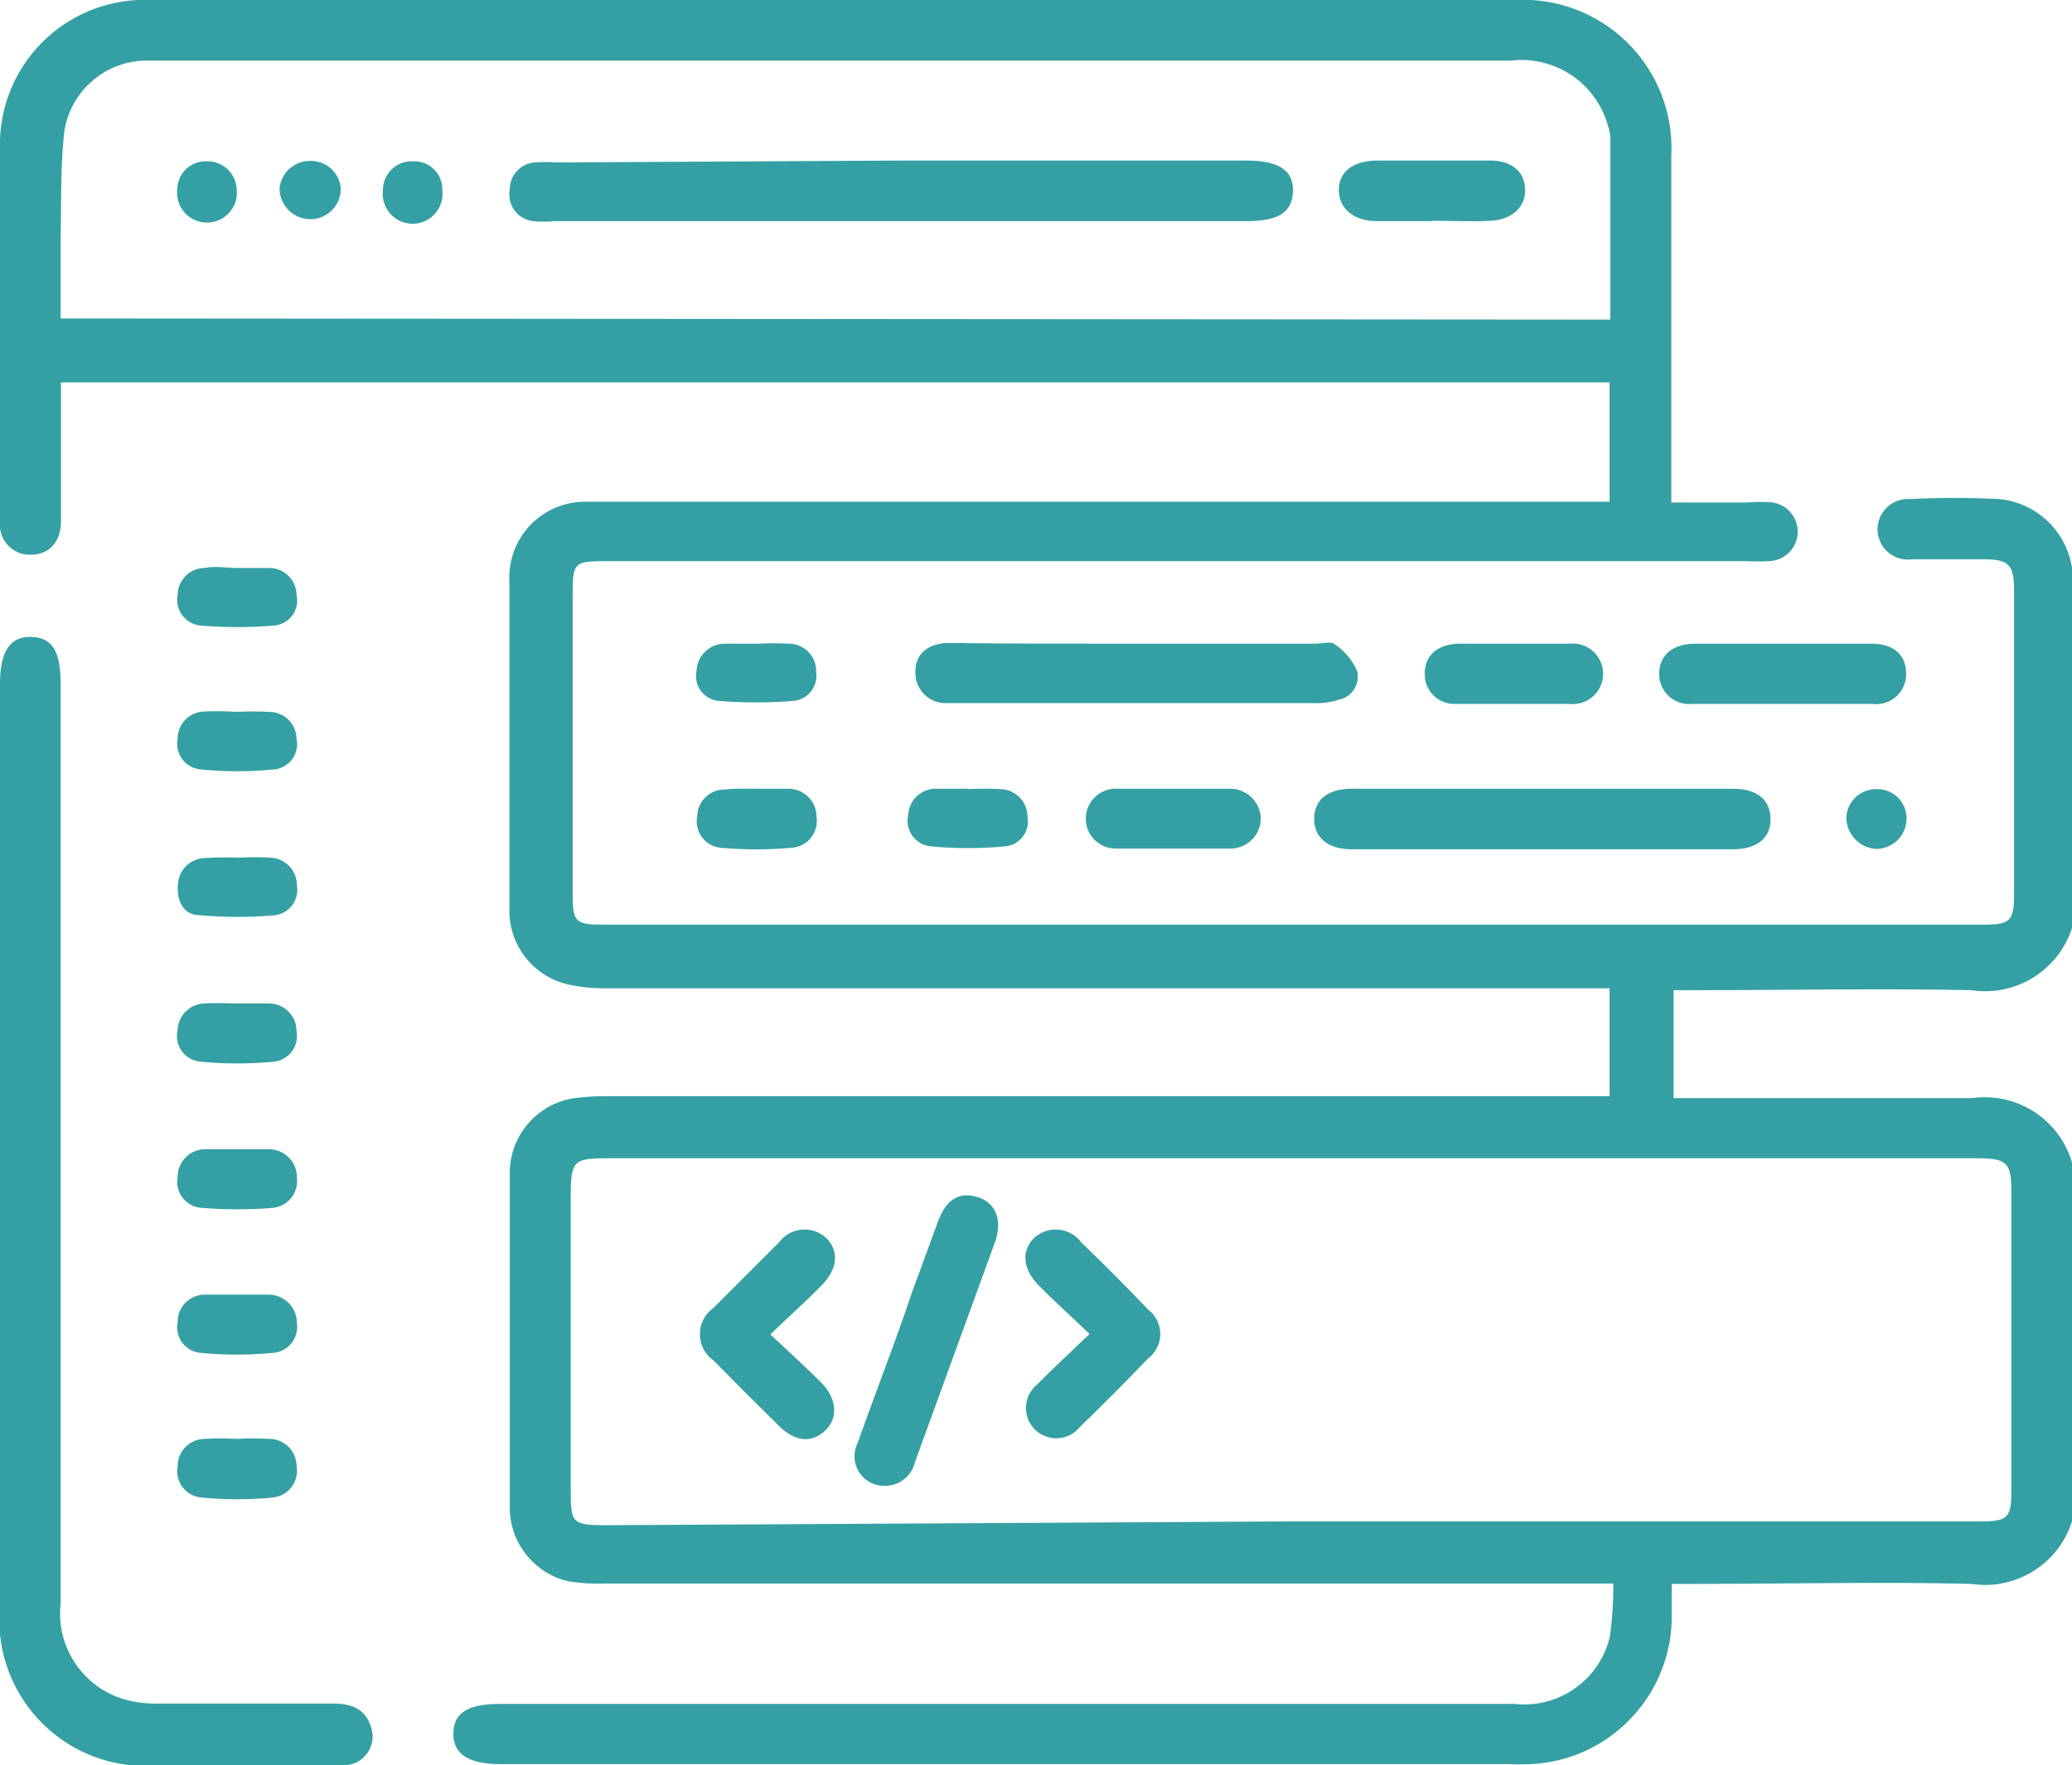
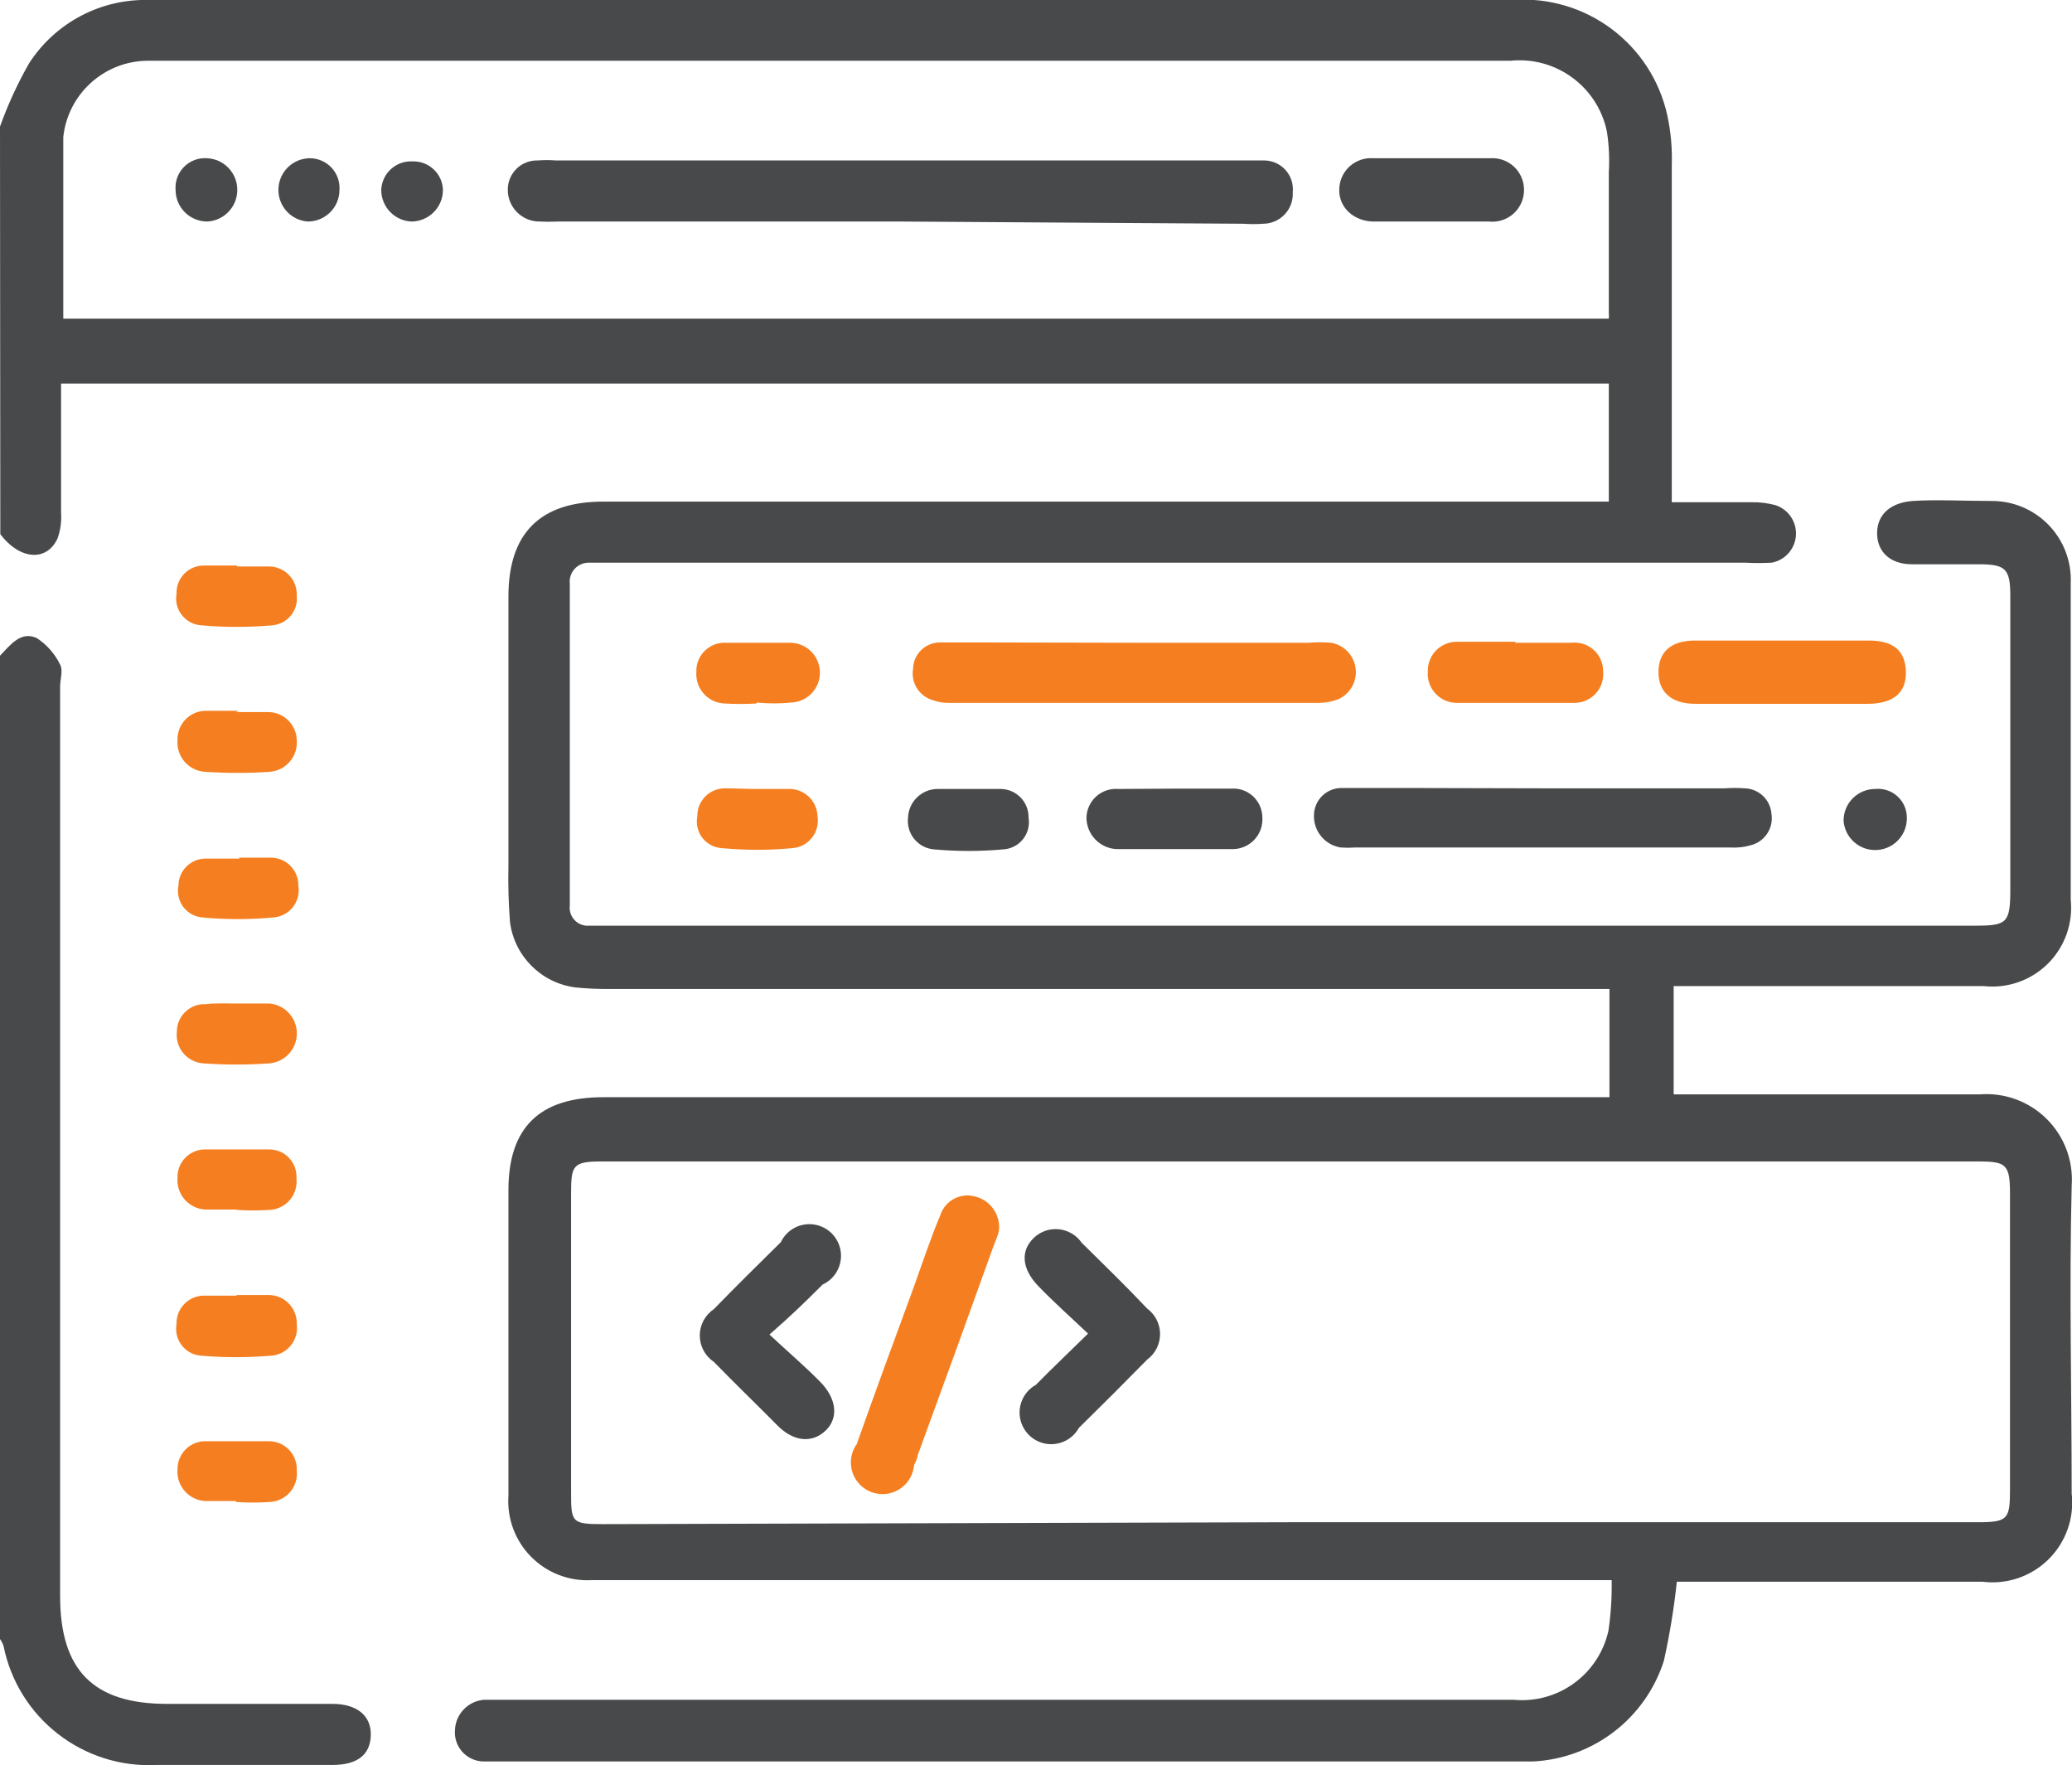
- <svg xmlns="http://www.w3.org/2000/svg" viewBox="0 0 54.71 46.61">
+ <svg xmlns="http://www.w3.org/2000/svg" viewBox="0 0 65.49 55.76">
  <defs>
-     <style>.cls-1{fill:#34a0a4;}</style>
+     <style>.cls-1{fill:#48494a;}.cls-2{fill:#f57f20;}</style>
  </defs>
  <g id="Layer_2" data-name="Layer 2">
    <g id="Layer_1-2" data-name="Layer 1">
-       <path class="cls-1" d="M54.71,40.18a2.41,2.41,0,0,1-2.66,1.65c-2.42-.06-4.84,0-7.26,0h-.65c0,.38,0,.69,0,1a3.91,3.91,0,0,1-3.72,3.76,5.81,5.81,0,0,1-.59,0H13.22c-.86,0-1.26-.27-1.25-.82S12.38,45,13.2,45H40a2.32,2.32,0,0,0,2.51-1.79,9.94,9.94,0,0,0,.09-1.39H16a4.86,4.86,0,0,1-1-.06,2,2,0,0,1-1.54-1.89q0-4.45,0-8.92A2,2,0,0,1,15.17,29a6.79,6.79,0,0,1,.9-.05H42.5V26.1H16A4.3,4.3,0,0,1,15,26a2,2,0,0,1-1.55-2q0-4.34,0-8.65a2,2,0,0,1,2-2.1c.21,0,.42,0,.64,0H42.5V10.1H1.61v.57c0,1,0,2.06,0,3.09,0,.56-.32.89-.79.89A.79.79,0,0,1,0,13.78c0-3.37,0-6.73,0-10.1A3.82,3.82,0,0,1,4,0H40a3.92,3.92,0,0,1,4.13,4.12c0,2.83,0,5.67,0,8.5v.65h2a3.82,3.82,0,0,1,.68,0,.78.78,0,0,1-.1,1.55,5.72,5.72,0,0,1-.59,0h-30c-1,0-1,0-1,1v7.8c0,.73.08.8.8.8q18.21,0,36.43,0c.74,0,.83-.09.83-.83v-8c0-.68-.14-.82-.81-.82H50.49a.8.8,0,1,1-.06-1.59,23,23,0,0,1,2.35,0A2.15,2.15,0,0,1,54.71,15v9.51a2.41,2.41,0,0,1-2.66,1.64c-2.42-.05-4.84,0-7.26,0h-.6V29h.62c2.42,0,4.85,0,7.27,0a2.4,2.4,0,0,1,2.63,1.7Zm-20.65,0H52.28c.74,0,.83-.09.83-.83V31.47c0-.77-.12-.88-.91-.88H16c-.86,0-.93.08-.93,1v7.69c0,.94,0,1,.95,1ZM42.52,8.44c0-1.63,0-3.21,0-4.79a1.2,1.2,0,0,0-.06-.32A2.37,2.37,0,0,0,39.9,1.6H3.8A2.21,2.21,0,0,0,1.69,3.53c-.1,1-.07,1.92-.09,2.88,0,.67,0,1.34,0,2Z" />
-       <path class="cls-1" d="M0,30.23V18.05c0-.85.27-1.25.83-1.23s.77.39.77,1.23V42.36a2.36,2.36,0,0,0,1.8,2.55,3.06,3.06,0,0,0,.8.08H8.8c.47,0,.85.13,1,.63a.76.76,0,0,1-.73,1c-1.87,0-3.75.09-5.61,0A3.86,3.86,0,0,1,0,42.41C0,38.35,0,34.29,0,30.23Z" />
-       <path class="cls-1" d="M40.75,20.83h5c.66,0,1,.3,1,.81s-.38.79-1,.79H35.7c-.64,0-1-.31-1-.8s.33-.8,1-.8Z" />
-       <path class="cls-1" d="M30,17h4.7c.18,0,.41-.06.52,0a1.65,1.65,0,0,1,.61.71.62.62,0,0,1-.48.77,1.92,1.92,0,0,1-.63.09H25a.8.8,0,0,1-.83-.84c0-.46.33-.74.87-.75C26.64,17,28.3,17,30,17Z" />
-       <path class="cls-1" d="M47.08,17c.78,0,1.57,0,2.35,0,.56,0,.89.29.9.76a.79.79,0,0,1-.89.83c-1.59,0-3.17,0-4.75,0a.79.79,0,0,1-.88-.79c0-.49.34-.79.93-.8C45.52,17,46.3,17,47.08,17Z" />
-       <path class="cls-1" d="M31,20.83h1.44a.81.81,0,0,1,.85.78.8.8,0,0,1-.78.8q-1.55,0-3.09,0a.79.79,0,1,1,.08-1.58Z" />
-       <path class="cls-1" d="M40,17c.48,0,1,0,1.44,0a.8.8,0,1,1,0,1.59c-1,0-2,0-3,0a.78.78,0,0,1-.82-.81c0-.47.33-.76.89-.78H40Z" />
-       <path class="cls-1" d="M20,17a8,8,0,0,1,.85,0,.72.72,0,0,1,.7.74.67.67,0,0,1-.59.77,12.26,12.26,0,0,1-2,0,.66.66,0,0,1-.57-.78A.75.75,0,0,1,19.1,17c.29,0,.6,0,.9,0Z" />
-       <path class="cls-1" d="M20,20.83h.8a.74.74,0,0,1,.76.74.71.71,0,0,1-.66.82,10.5,10.5,0,0,1-1.86,0,.7.7,0,0,1-.63-.84.72.72,0,0,1,.74-.7C19.41,20.82,19.69,20.83,20,20.83Z" />
-       <path class="cls-1" d="M25.57,20.84a8,8,0,0,1,.85,0,.73.73,0,0,1,.71.73.66.66,0,0,1-.57.78,10.39,10.39,0,0,1-2,0,.68.68,0,0,1-.58-.83.73.73,0,0,1,.75-.69c.28,0,.57,0,.85,0Z" />
-       <path class="cls-1" d="M6.28,26.5c.27,0,.53,0,.8,0a.73.73,0,0,1,.75.74.68.68,0,0,1-.61.8,10.16,10.16,0,0,1-1.91,0,.68.68,0,0,1-.62-.84.73.73,0,0,1,.74-.7C5.71,26.48,6,26.5,6.28,26.5Z" />
-       <path class="cls-1" d="M6.25,30.35c.29,0,.57,0,.85,0a.74.74,0,0,1,.74.76.71.71,0,0,1-.64.79,11.55,11.55,0,0,1-1.86,0,.69.69,0,0,1-.65-.82.73.73,0,0,1,.76-.73c.27,0,.54,0,.8,0Z" />
-       <path class="cls-1" d="M6.3,34.19c.26,0,.53,0,.79,0a.75.75,0,0,1,.75.75.69.69,0,0,1-.64.79,10.05,10.05,0,0,1-1.9,0,.68.68,0,0,1-.61-.81.72.72,0,0,1,.7-.73c.3,0,.6,0,.91,0Z" />
-       <path class="cls-1" d="M6.25,15c.29,0,.57,0,.85,0a.72.72,0,0,1,.73.71.66.66,0,0,1-.59.81,11.54,11.54,0,0,1-1.95,0,.68.68,0,0,1-.6-.81A.72.72,0,0,1,5.4,15C5.68,14.94,6,15,6.25,15Z" />
-       <path class="cls-1" d="M6.26,18.8a8.07,8.07,0,0,1,.85,0,.72.72,0,0,1,.72.71.67.67,0,0,1-.59.81,9.78,9.78,0,0,1-1.95,0,.68.68,0,0,1-.6-.81.72.72,0,0,1,.71-.72A8.23,8.23,0,0,1,6.26,18.8Z" />
-       <path class="cls-1" d="M6.29,22.65a8,8,0,0,1,.85,0,.73.73,0,0,1,.7.74.67.67,0,0,1-.58.78,11.25,11.25,0,0,1-2,0c-.42,0-.61-.4-.56-.83a.73.73,0,0,1,.7-.68A9,9,0,0,1,6.29,22.65Z" />
-       <path class="cls-1" d="M6.26,38a8,8,0,0,1,.85,0,.72.72,0,0,1,.72.71.71.71,0,0,1-.64.84,9.63,9.63,0,0,1-1.86,0,.7.7,0,0,1-.64-.83.72.72,0,0,1,.72-.72A8,8,0,0,1,6.26,38Z" />
-       <path class="cls-1" d="M49.54,22.42a.84.84,0,0,1-.79-.84.79.79,0,0,1,.81-.74.77.77,0,0,1,.78.82A.8.8,0,0,1,49.54,22.42Z" />
-       <path class="cls-1" d="M23.35,39.24a.78.78,0,0,1-.7-1.14c.47-1.34,1-2.67,1.44-4,.23-.61.45-1.23.68-1.85s.6-.78,1.06-.63.65.6.44,1.19l-2.11,5.8A.81.81,0,0,1,23.35,39.24Z" />
-       <path class="cls-1" d="M28.77,35.23c-.5-.48-.94-.87-1.35-1.29s-.47-.91-.1-1.26a.84.84,0,0,1,1.23.13c.6.58,1.19,1.17,1.76,1.77a.81.81,0,0,1,0,1.3c-.59.62-1.19,1.22-1.8,1.81a.8.8,0,1,1-1.12-1.13C27.81,36.13,28.25,35.73,28.77,35.23Z" />
-       <path class="cls-1" d="M20.34,35.24c.5.47.93.86,1.34,1.27s.47.93.11,1.27-.79.3-1.22-.12c-.58-.57-1.16-1.15-1.73-1.73a.85.85,0,0,1,0-1.39l1.73-1.73a.84.84,0,0,1,1.23-.13c.36.34.33.82-.1,1.26S20.84,34.76,20.34,35.24Z" />
-       <path class="cls-1" d="M23.83,4.24h9.08c.86,0,1.25.26,1.23.82s-.4.78-1.23.78H14.65a2.84,2.84,0,0,1-.58,0A.71.71,0,0,1,13.46,5a.71.71,0,0,1,.66-.71,3.76,3.76,0,0,1,.58,0Z" />
-       <path class="cls-1" d="M37.79,5.84H36.35c-.61,0-1-.34-1-.82s.37-.77,1-.78c1,0,2,0,3,0,.57,0,.9.29.92.75s-.33.81-.9.84-1,0-1.55,0Z" />
-       <path class="cls-1" d="M10.91,4.26a.74.74,0,0,1,.77.77.79.79,0,1,1-1.57,0A.76.76,0,0,1,10.91,4.26Z" />
-       <path class="cls-1" d="M6.25,5A.79.79,0,1,1,4.68,5a.75.75,0,0,1,.8-.74A.77.77,0,0,1,6.25,5Z" />
-       <path class="cls-1" d="M9,5a.81.81,0,0,1-.78.79A.82.82,0,0,1,7.38,5a.8.8,0,0,1,.81-.75A.79.79,0,0,1,9,5Z" />
+       <path class="cls-1" d="M0,4A12.53,12.53,0,0,1,.92,2a4.37,4.37,0,0,1,3.8-2H47.81A4.66,4.66,0,0,1,52.7,3.65a6.41,6.41,0,0,1,.14,1.58c0,3.28,0,6.57,0,9.85v.79h2.51a2.73,2.73,0,0,1,.76.09A.94.94,0,0,1,56,17.78a7.68,7.68,0,0,1-.83,0H19.33c-.24,0-.47,0-.71,0a.6.6,0,0,0-.61.67q0,5.07,0,10.16a.57.57,0,0,0,.62.64h43.8c1,0,1.11-.08,1.11-1.14V18.83c0-.86-.15-1-1-1-.7,0-1.41,0-2.11,0s-1.11-.41-1.1-1,.44-.95,1.13-1,1.66,0,2.49,0a2.49,2.49,0,0,1,2.5,2.6c0,3.34,0,6.69,0,10a2.49,2.49,0,0,1-2.74,2.73c-3,0-6,0-9,0H52.9v3.42h.68c3,0,6,0,9,0a2.7,2.7,0,0,1,2.9,2.89c-.08,3.24,0,6.48,0,9.72a2.52,2.52,0,0,1-2.82,2.79H53a22.49,22.49,0,0,1-.41,2.5,4.58,4.58,0,0,1-4.14,3.18c-.34,0-.68,0-1,0H16c-.24,0-.47,0-.71,0a.92.92,0,0,1-.91-1,1,1,0,0,1,.92-.95c.21,0,.42,0,.64,0h31.9a2.8,2.8,0,0,0,3-2.19,9.82,9.82,0,0,0,.1-1.59H18.7a2.5,2.5,0,0,1-2.63-2.67c0-.89,0-1.79,0-2.69V37.61c0-2,1-2.94,3-2.94H50.87V31.25H19.26a9.65,9.65,0,0,1-1.08-.05,2.39,2.39,0,0,1-2.06-2.06,17.63,17.63,0,0,1-.05-1.78c0-2.84,0-5.67,0-8.51,0-2,1-3,3-3H50.85V12.12H1.93c0,1.37,0,2.73,0,4.08a2,2,0,0,1-.11.81c-.34.75-1.2.68-1.81-.13ZM40.79,48.1H62.53c.92,0,1-.1,1-1v-9.4c0-.91-.13-1-1-1H19.05c-.93,0-1,.1-1,1q0,4.71,0,9.4c0,1,0,1.06,1,1.06ZM2,10.07H50.85a.9.9,0,0,0,0-.16c0-1.49,0-3,0-4.47a6,6,0,0,0-.06-1.28,2.82,2.82,0,0,0-3.05-2.24H5.08c-.15,0-.3,0-.44,0A2.7,2.7,0,0,0,2,4.33C2,6.23,2,8.12,2,10.07Z" />
+       <path class="cls-1" d="M0,20.72c.32-.33.65-.79,1.16-.56A2.1,2.1,0,0,1,1.9,21c.1.18,0,.46,0,.69V50.43c0,2.35,1.05,3.41,3.38,3.41h5.23c.78,0,1.23.38,1.21,1s-.44.93-1.21.93c-1.85,0-3.7,0-5.55,0A4.69,4.69,0,0,1,.11,52,.91.91,0,0,0,0,51.79Z" />
+       <path class="cls-1" d="M48.76,24.91h5.75a4.42,4.42,0,0,1,.63,0,.87.87,0,0,1,.85.8.88.88,0,0,1-.66,1,1.88,1.88,0,0,1-.63.07H42.82a3.17,3.17,0,0,1-.44,0,1,1,0,0,1-.85-1,.87.87,0,0,1,.9-.88c.73,0,1.45,0,2.18,0Z" />
+       <path class="cls-2" d="M35.87,20.31h5.49a4.22,4.22,0,0,1,.71,0,.94.94,0,0,1,.24,1.78,1.67,1.67,0,0,1-.62.12H30a1.38,1.38,0,0,1-.5-.08.88.88,0,0,1-.64-1,.85.85,0,0,1,.82-.83c.4,0,.81,0,1.21,0Z" />
+       <path class="cls-2" d="M56.34,22.24c-.92,0-1.83,0-2.75,0-.75,0-1.17-.36-1.17-1s.39-1,1.16-1h5.49c.78,0,1.16.33,1.17,1s-.42,1-1.22,1S57.23,22.24,56.34,22.24Z" />
+       <path class="cls-1" d="M37.12,24.92c.59,0,1.18,0,1.78,0a.92.92,0,0,1,1,.91.94.94,0,0,1-.93,1q-1.84,0-3.69,0a1,1,0,0,1-.94-1,.93.93,0,0,1,1-.9Z" />
+       <path class="cls-2" d="M47.88,20.31c.59,0,1.19,0,1.79,0a.9.9,0,0,1,1,.9.91.91,0,0,1-.93,1c-1.24,0-2.47,0-3.71,0a.92.92,0,0,1-.9-1,.91.91,0,0,1,.94-.93c.61,0,1.23,0,1.85,0Z" />
+       <path class="cls-1" d="M30.63,24.93c.32,0,.64,0,1,0a.89.89,0,0,1,.88.91.86.86,0,0,1-.81,1,12.1,12.1,0,0,1-2.17,0,.9.9,0,0,1-.83-1,.94.94,0,0,1,.95-.91c.34,0,.68,0,1,0Z" />
+       <path class="cls-2" d="M7.47,47.43c-.34,0-.68,0-1,0a.93.93,0,0,1-.86-1,.88.88,0,0,1,.9-.89q1,0,2,0a.88.88,0,0,1,.87.92.9.9,0,0,1-.84,1,7.92,7.92,0,0,1-1.09,0Z" />
+       <path class="cls-2" d="M23.91,22.23a8.66,8.66,0,0,1-1,0,.93.93,0,0,1-.9-1,.89.89,0,0,1,.93-.92c.66,0,1.32,0,2,0A.94.94,0,0,1,25,22.2a5.56,5.56,0,0,1-1.08,0Z" />
+       <path class="cls-2" d="M23.91,24.93h1a.89.89,0,0,1,.93.87.87.87,0,0,1-.79,1,11.87,11.87,0,0,1-2.23,0,.84.84,0,0,1-.78-1,.87.87,0,0,1,.89-.89C23.23,24.91,23.57,24.93,23.91,24.93Z" />
+       <path class="cls-2" d="M7.49,38.22c-.34,0-.68,0-1,0a.93.93,0,0,1-.88-1,.87.87,0,0,1,.88-.9q1,0,2,0a.86.86,0,0,1,.88.91.9.9,0,0,1-.82,1,7.77,7.77,0,0,1-1.08,0Z" />
+       <path class="cls-2" d="M7.5,40.92c.34,0,.68,0,1,0a.89.89,0,0,1,.88.92.88.88,0,0,1-.84,1,13,13,0,0,1-2.16,0,.85.85,0,0,1-.8-1,.87.87,0,0,1,.88-.9c.34,0,.68,0,1,0Z" />
+       <path class="cls-2" d="M7.51,17.9c.34,0,.68,0,1,0a.88.88,0,0,1,.87.92.85.85,0,0,1-.78.94,12.78,12.78,0,0,1-2.23,0,.85.85,0,0,1-.79-1,.86.86,0,0,1,.89-.89c.34,0,.68,0,1,0Z" />
+       <path class="cls-2" d="M7.47,22.5c.34,0,.68,0,1,0a.91.91,0,0,1,.91.89.93.93,0,0,1-.87,1,15.43,15.43,0,0,1-2,0,.93.93,0,0,1-.9-1,.9.9,0,0,1,.93-.93c.31,0,.63,0,1,0Z" />
+       <path class="cls-2" d="M7.54,27.1c.32,0,.64,0,1,0a.87.87,0,0,1,.89.89.86.86,0,0,1-.8,1,11.87,11.87,0,0,1-2.23,0,.84.84,0,0,1-.76-1,.86.86,0,0,1,.86-.86c.36,0,.72,0,1.08,0Z" />
+       <path class="cls-2" d="M7.53,31.71c.32,0,.64,0,1,0a.95.95,0,0,1,0,1.89,14.86,14.86,0,0,1-2.11,0,.9.9,0,0,1-.83-1,.87.87,0,0,1,.91-.87C6.85,31.69,7.19,31.71,7.53,31.71Z" />
+       <path class="cls-1" d="M59.27,24.93a.91.91,0,0,1,1,.93,1,1,0,0,1-1,1,1,1,0,0,1-1-.92A1,1,0,0,1,59.27,24.93Z" />
+       <path class="cls-2" d="M31.58,38.8c0,.17-.11.39-.19.61Q30.21,42.7,29,46c0,.1-.07.2-.11.3a1,1,0,1,1-1.81-.67c.58-1.64,1.18-3.27,1.78-4.9.28-.78.54-1.57.86-2.33a.9.9,0,0,1,1.07-.6A1,1,0,0,1,31.58,38.8Z" />
+       <path class="cls-1" d="M34.39,42.14c-.57-.54-1.09-1-1.58-1.51s-.58-1.08-.14-1.51a1,1,0,0,1,1.52.15c.7.69,1.4,1.37,2.07,2.08a1,1,0,0,1,0,1.61q-1.07,1.09-2.16,2.16a1,1,0,1,1-1.36-1.36C33.25,43.24,33.77,42.75,34.39,42.14Z" />
+       <path class="cls-1" d="M24.32,42.17c.59.55,1.12,1,1.61,1.5s.59,1.1.19,1.51-1,.42-1.56-.15-1.36-1.34-2-2a1,1,0,0,1,0-1.66c.7-.72,1.41-1.42,2.12-2.12A1,1,0,1,1,26,40.59C25.49,41.1,25,41.58,24.32,42.17Z" />
+       <path class="cls-1" d="M28.49,7H17.63a5.61,5.61,0,0,1-.58,0,1,1,0,0,1-1-1A.92.92,0,0,1,17,5.07a3.63,3.63,0,0,1,.57,0H39.32q.32,0,.63,0a.91.91,0,0,1,.91,1,.94.94,0,0,1-.93,1,4.56,4.56,0,0,1-.64,0Z" />
+       <path class="cls-1" d="M45.21,7c-.6,0-1.19,0-1.79,0s-1.1-.42-1.09-1a1,1,0,0,1,1.07-1c1.23,0,2.47,0,3.7,0a1,1,0,0,1,1.07,1,1,1,0,0,1-1.11,1C46.44,7,45.83,7,45.21,7Z" />
+       <path class="cls-1" d="M13,7a1,1,0,0,1-.95-1,.94.94,0,0,1,1-.9A.93.93,0,0,1,14,6,1,1,0,0,1,13,7Z" />
+       <path class="cls-1" d="M10.73,6a1,1,0,0,1-1,1,1,1,0,0,1-.93-1,1,1,0,0,1,1-1A.94.94,0,0,1,10.73,6Z" />
+       <path class="cls-1" d="M6.55,7a1,1,0,0,1-1-1,.93.93,0,0,1,1-1A1,1,0,0,1,7.5,6,1,1,0,0,1,6.55,7Z" />
    </g>
  </g>
</svg>
